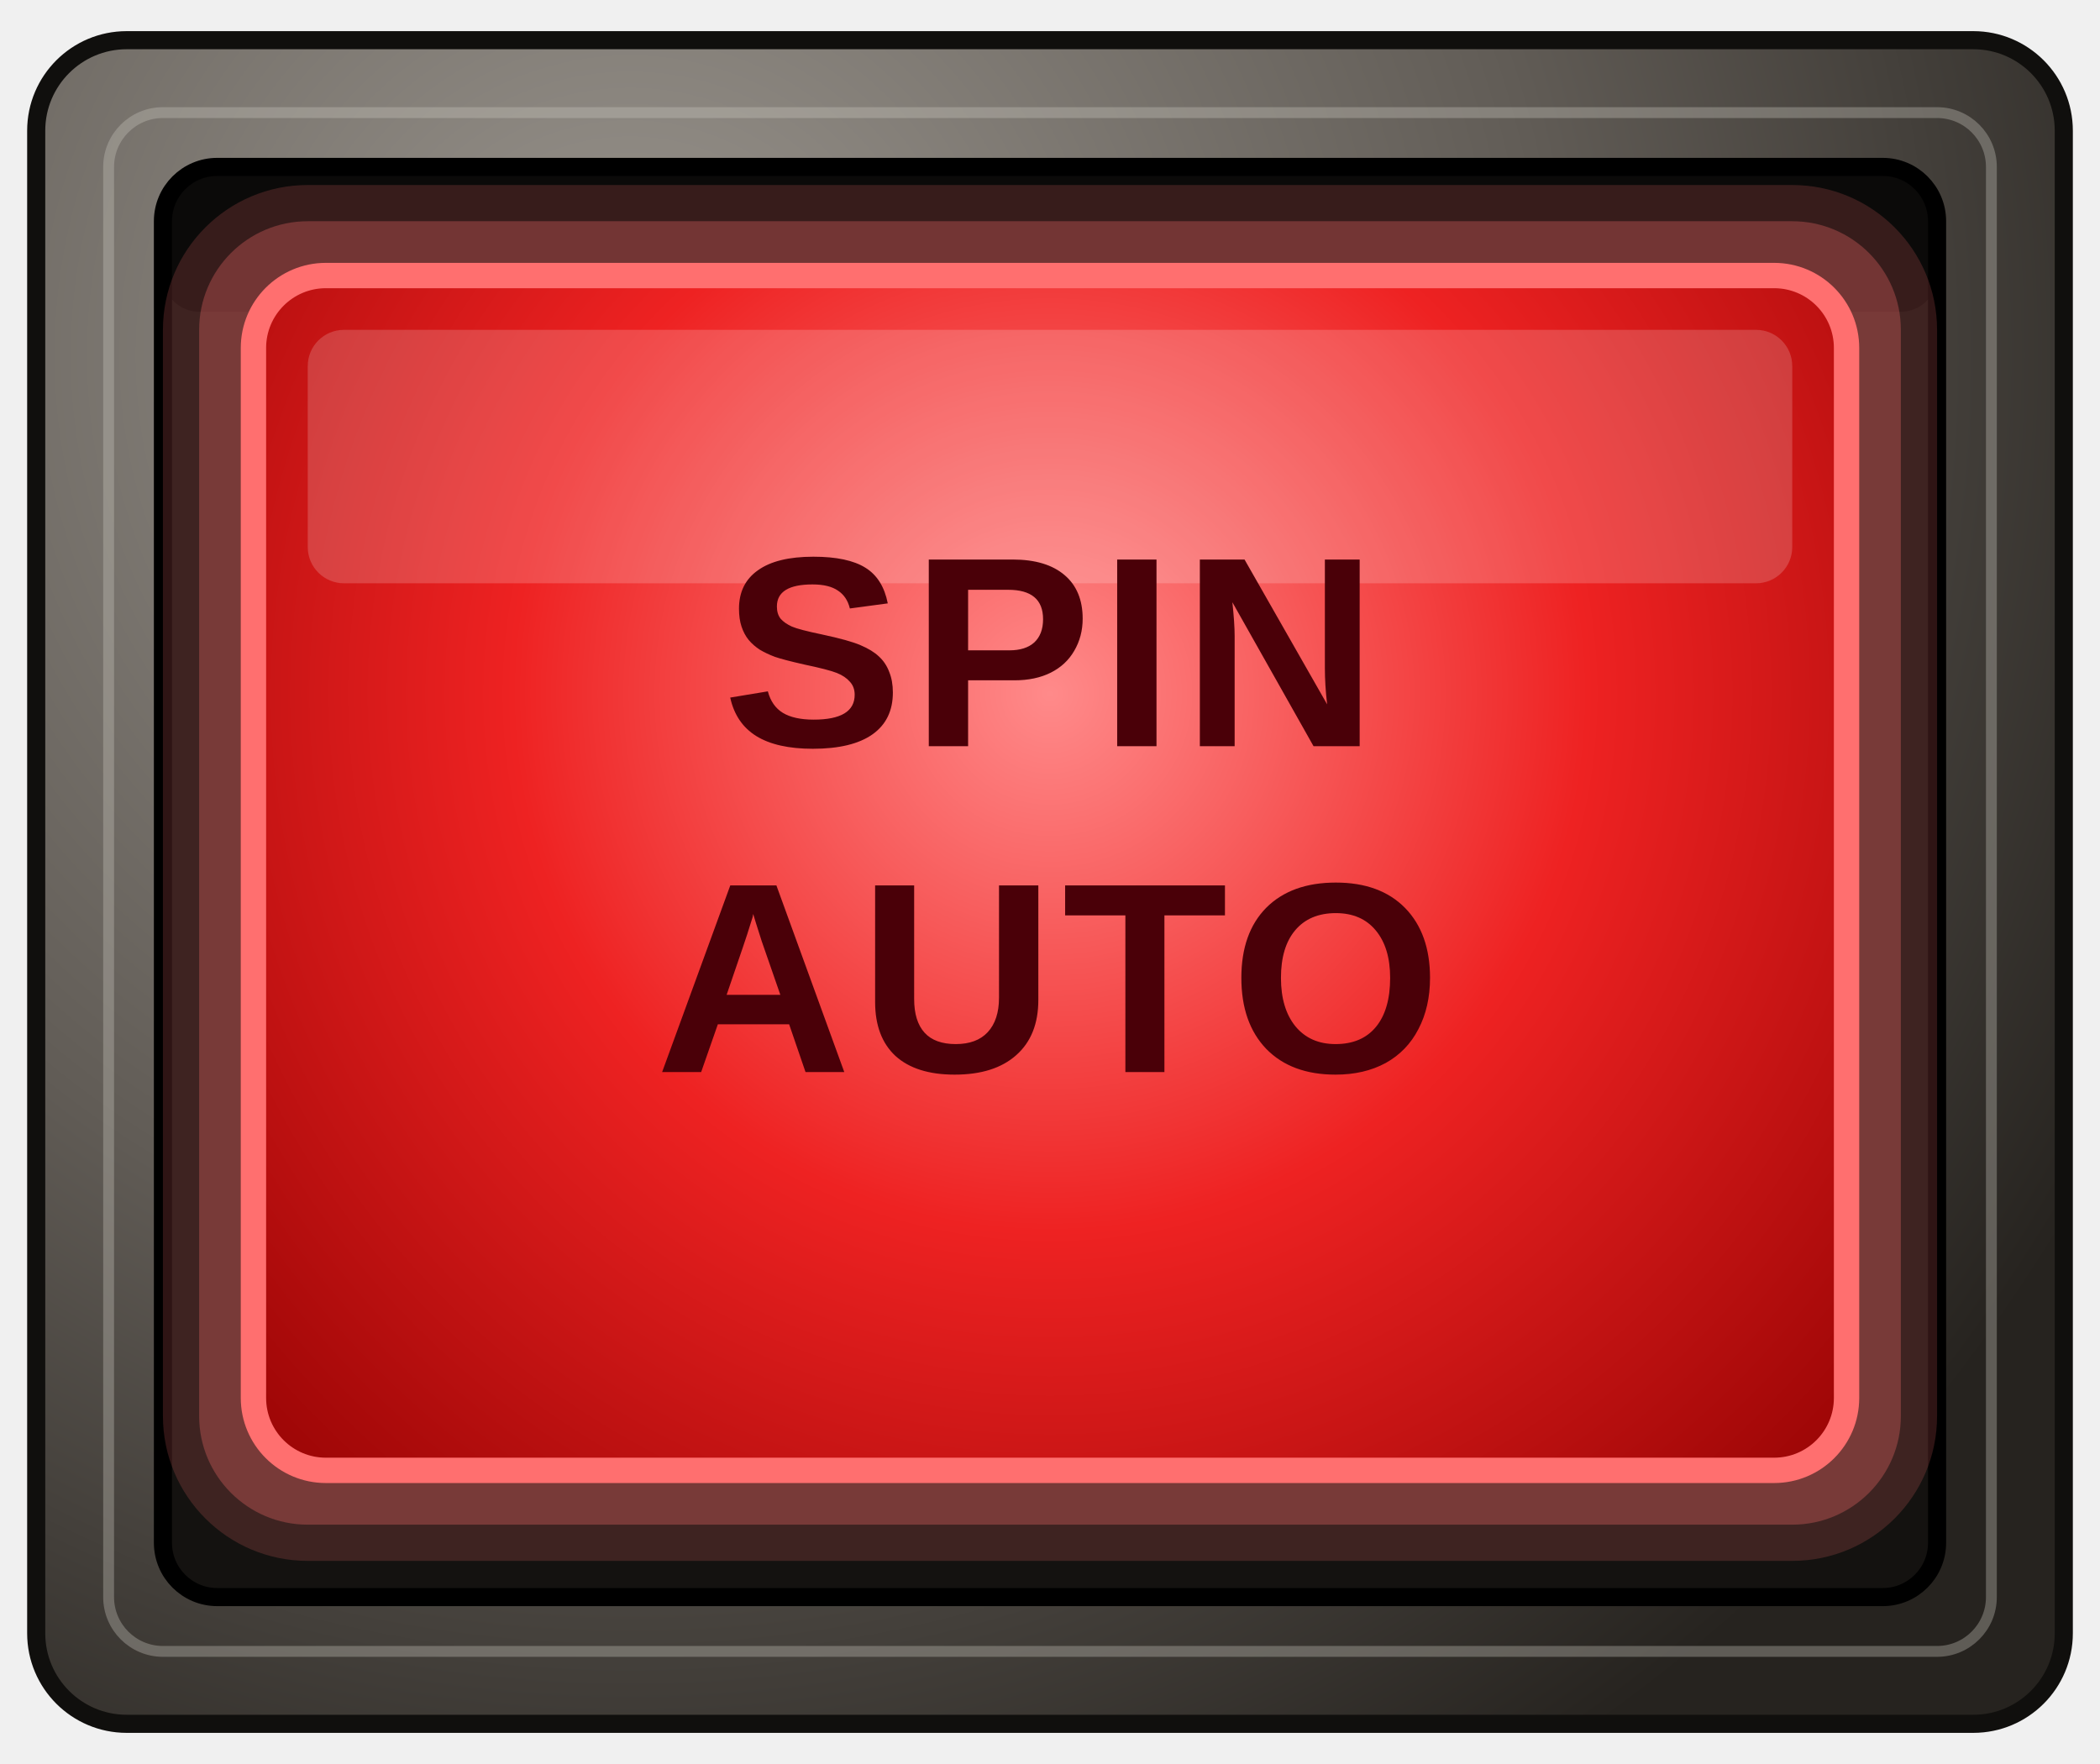
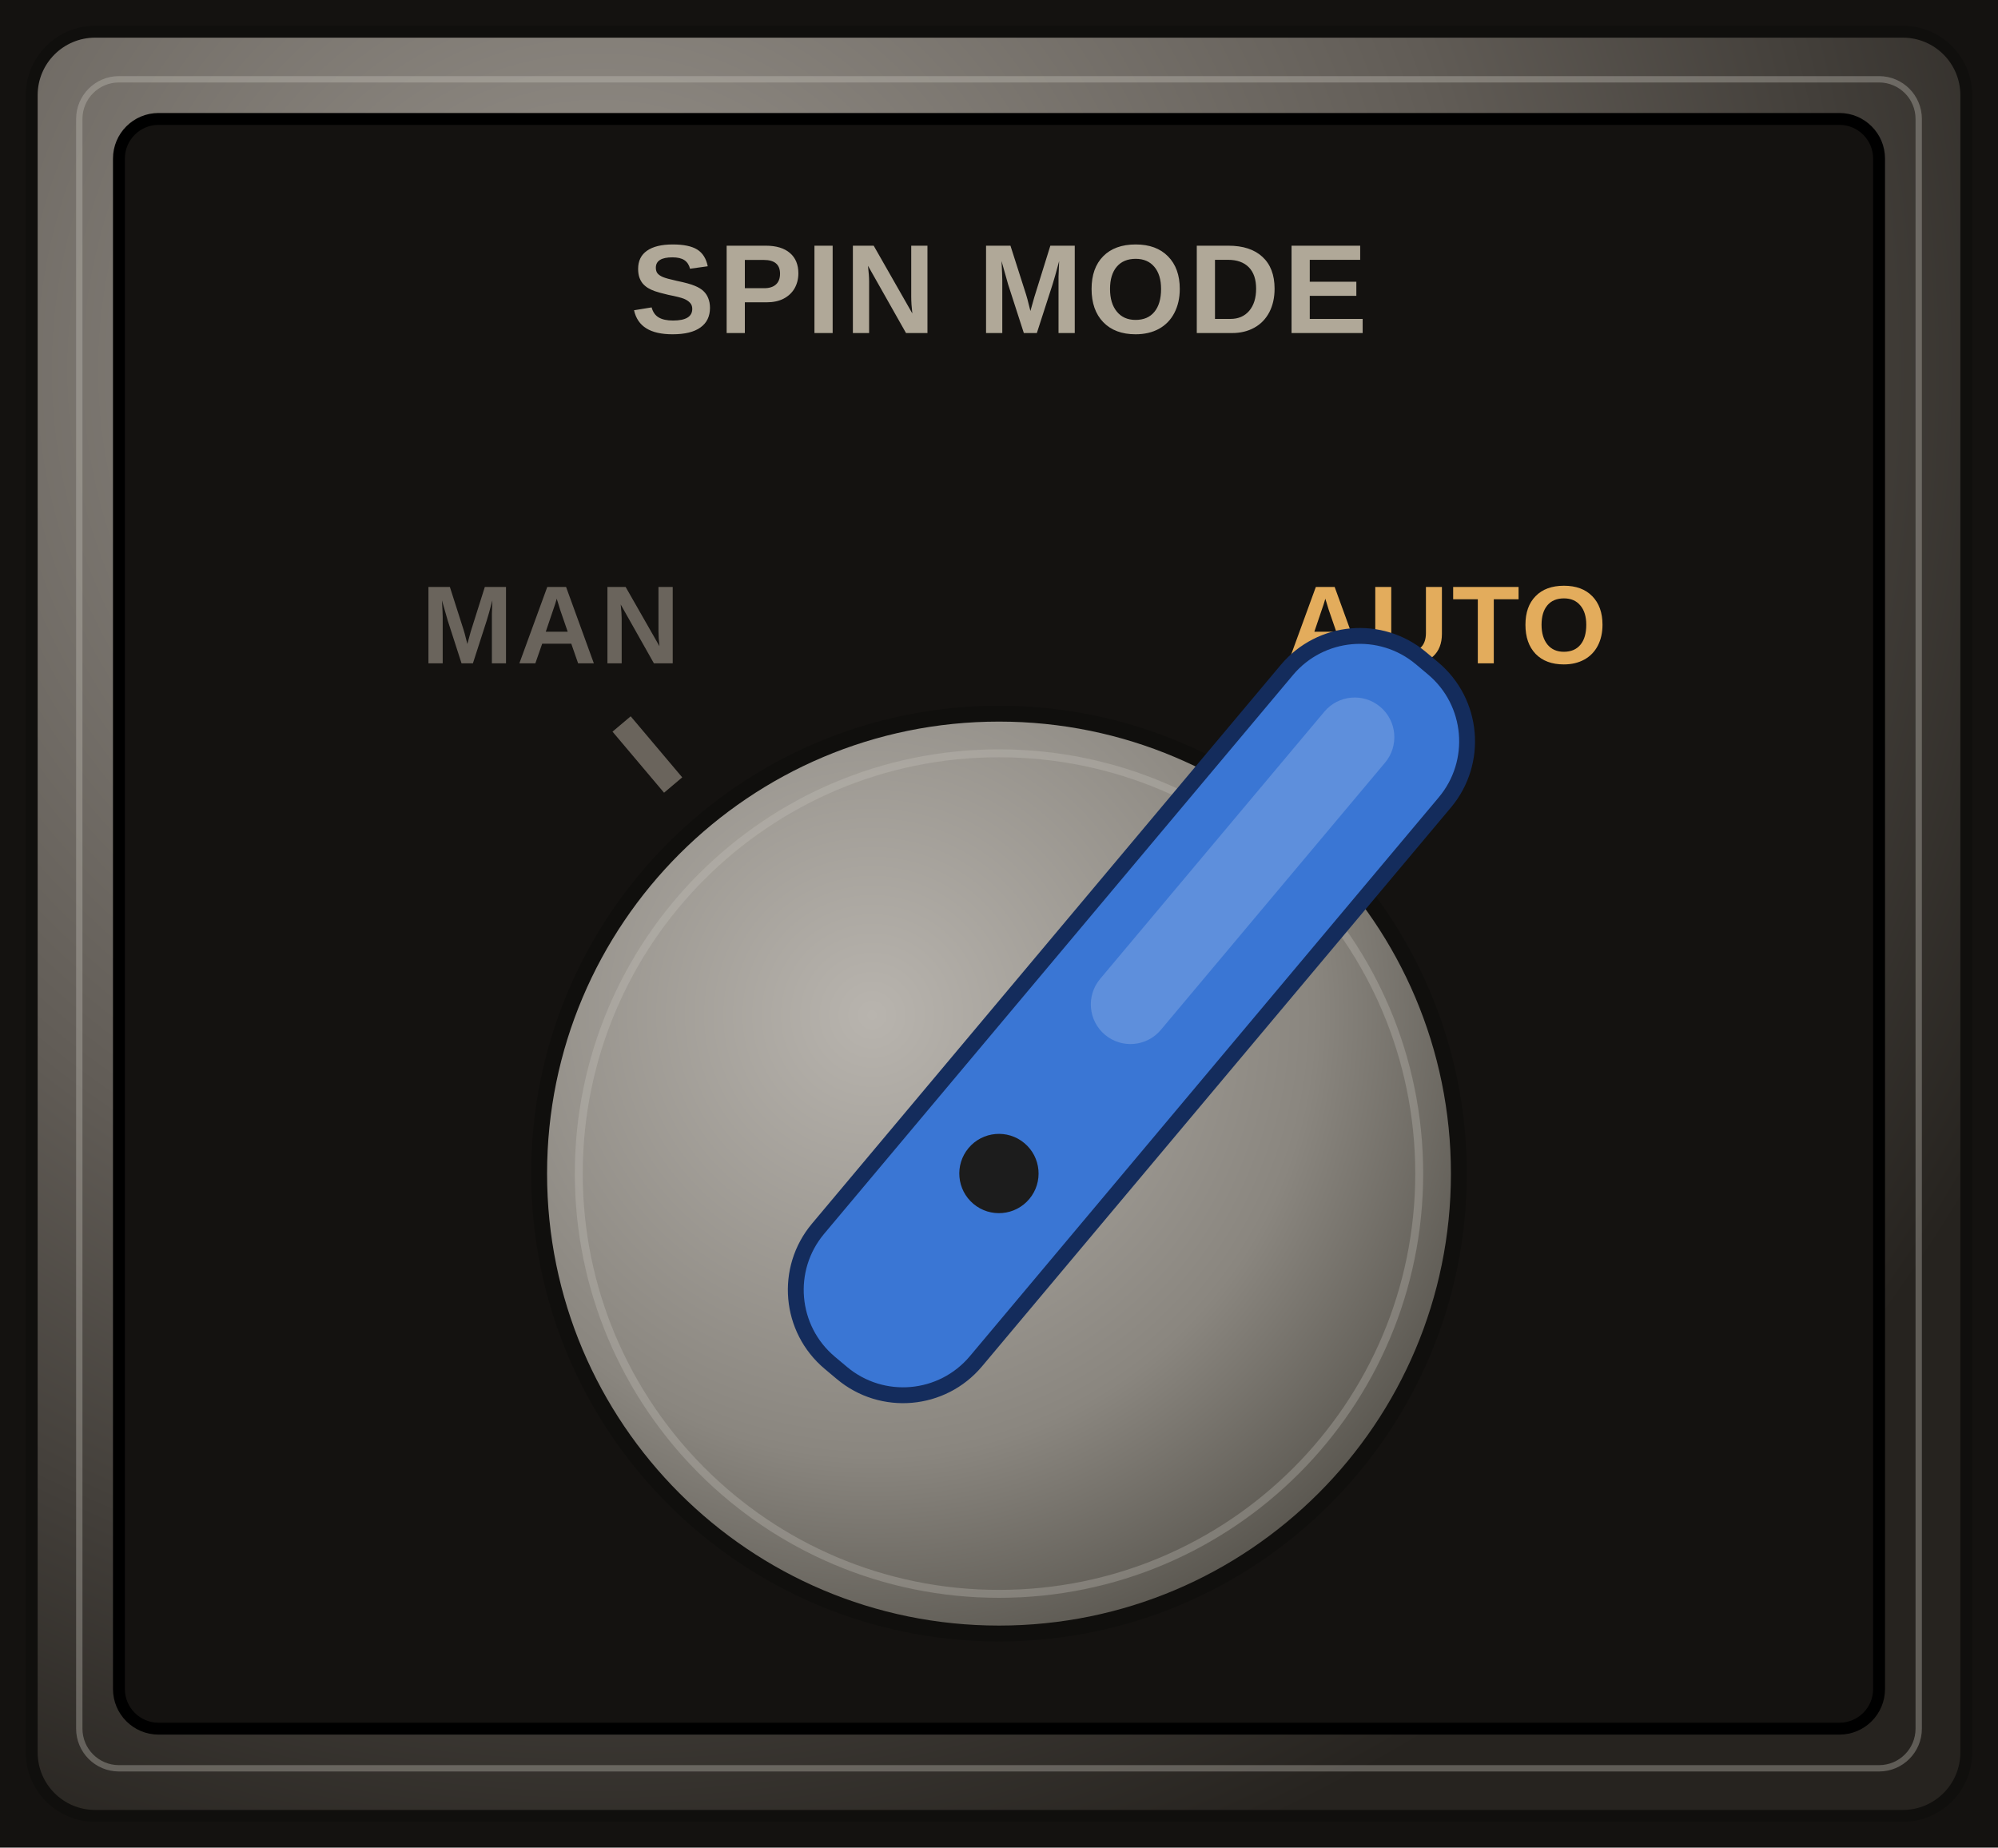
- <svg xmlns="http://www.w3.org/2000/svg" width="100" height="84" viewBox="0 0 116 97">
+ <svg xmlns="http://www.w3.org/2000/svg" width="252" height="233" viewBox="0 0 252 233">
+   <rect x="0" y="0" width="252" height="233" fill="#141210" />
  <defs>
-     <radialGradient id="bz" cx="34.8" cy="19.4" r="92.8" gradientUnits="userSpaceOnUse">
+     <radialGradient id="bz" cx="75.6" cy="46.6" r="201.6" gradientUnits="userSpaceOnUse">
      <stop offset="0" stop-color="#9a958e" />
      <stop offset="0.55" stop-color="#615c56" />
      <stop offset="1" stop-color="#26231f" />
    </radialGradient>
-     <radialGradient id="cap" cx="58.0" cy="38.1" r="66.0" gradientUnits="userSpaceOnUse">
-       <stop offset="0" stop-color="#ff8a8a" />
-       <stop offset="0.45" stop-color="#ee2222" />
-       <stop offset="1" stop-color="#8c0000" />
+     <radialGradient id="base" cx="110.0" cy="128.0" r="92.8" gradientUnits="userSpaceOnUse">
+       <stop offset="0" stop-color="#b8b4ae" />
+       <stop offset="0.6" stop-color="#8a867f" />
+       <stop offset="1" stop-color="#4a4740" />
    </radialGradient>
  </defs>
-   <rect x="2" y="2" width="112" height="93" rx="5" fill="url(#bz)" stroke="#100f0d" stroke-width="1" />
-   <rect x="6" y="6" width="104" height="85" rx="3" fill="none" stroke="#c9c5be" stroke-width="0.6" opacity="0.35" />
-   <rect x="9" y="9" width="98" height="79" rx="3" fill="#141210" stroke="#000000" stroke-width="1" />
-   <rect x="9" y="9" width="98" height="8" rx="2" fill="#000000" opacity="0.45" />
-   <rect x="9" y="10" width="98" height="76" rx="8" fill="#ff6f6f" opacity="0.18" />
-   <rect x="11" y="12" width="94" height="72" rx="6" fill="#ff6f6f" opacity="0.30" />
-   <rect x="14" y="15" width="88" height="66" rx="4" fill="url(#cap)" stroke="#ff6f6f" stroke-width="1.4" />
-   <rect x="17" y="18" width="82" height="14" rx="2" fill="#ffffff" opacity="0.18" />
-   <g transform="matrix(1 0 0 1 0 -10)">
-     <text x="39.9" y="51" font-size="15" font-weight="700" letter-spacing="0.4" fill="#4a0008" font-family="Arial, sans-serif">SPIN</text>
-     <text x="36.2" y="69" font-size="15" font-weight="700" letter-spacing="0.4" fill="#4a0008" font-family="Arial, sans-serif">AUTO</text>
+   <rect x="4" y="4" width="244" height="225" rx="8" fill="url(#bz)" stroke="#100f0d" stroke-width="1.5" />
+   <rect x="10" y="10" width="232" height="213" rx="5" fill="none" stroke="#c9c5be" stroke-width="0.8" opacity="0.35" />
+   <rect x="15" y="15" width="222" height="203" rx="5" fill="#141210" stroke="#000000" stroke-width="1.5" />
+   <text x="79.5" y="42" font-size="16" font-weight="700" letter-spacing="0.4" fill="#b0a898" font-family="Arial, sans-serif">SPIN MODE</text>
+   <line x1="84.9" y1="99.0" x2="78.4" y2="91.3" stroke="#6a645c" stroke-width="3" />
+   <text x="53.1" y="83.652" font-size="14" font-weight="700" letter-spacing="0.4" fill="#6a645c" font-family="Arial, sans-serif">MAN</text>
+   <line x1="167.1" y1="99.0" x2="173.6" y2="91.3" stroke="#e3ac5c" stroke-width="3" />
+   <text x="162.1" y="83.652" font-size="14" font-weight="700" letter-spacing="0.4" fill="#e3ac5c" font-family="Arial, sans-serif">AUTO</text>
+   <circle cx="126.0" cy="148.0" r="58.0" fill="url(#base)" stroke="#100f0d" stroke-width="2" />
+   <circle cx="126.0" cy="148.0" r="53.0" fill="none" stroke="#c9c5be" stroke-width="1" opacity="0.3" />
+   <g transform="matrix(0.766 0.6428 -0.6428 0.766 124.61 -46.37)">
+     <rect x="113.0" y="64.0" width="26" height="116" rx="12" fill="#3a76d4" stroke="#142c5c" stroke-width="2" />
+     <rect x="120.0" y="72.0" width="10" height="54" rx="5" fill="#ffffff" opacity="0.18" />
+     <circle cx="126.0" cy="148.0" r="5" fill="#1c1c1c" />
  </g>
</svg>
